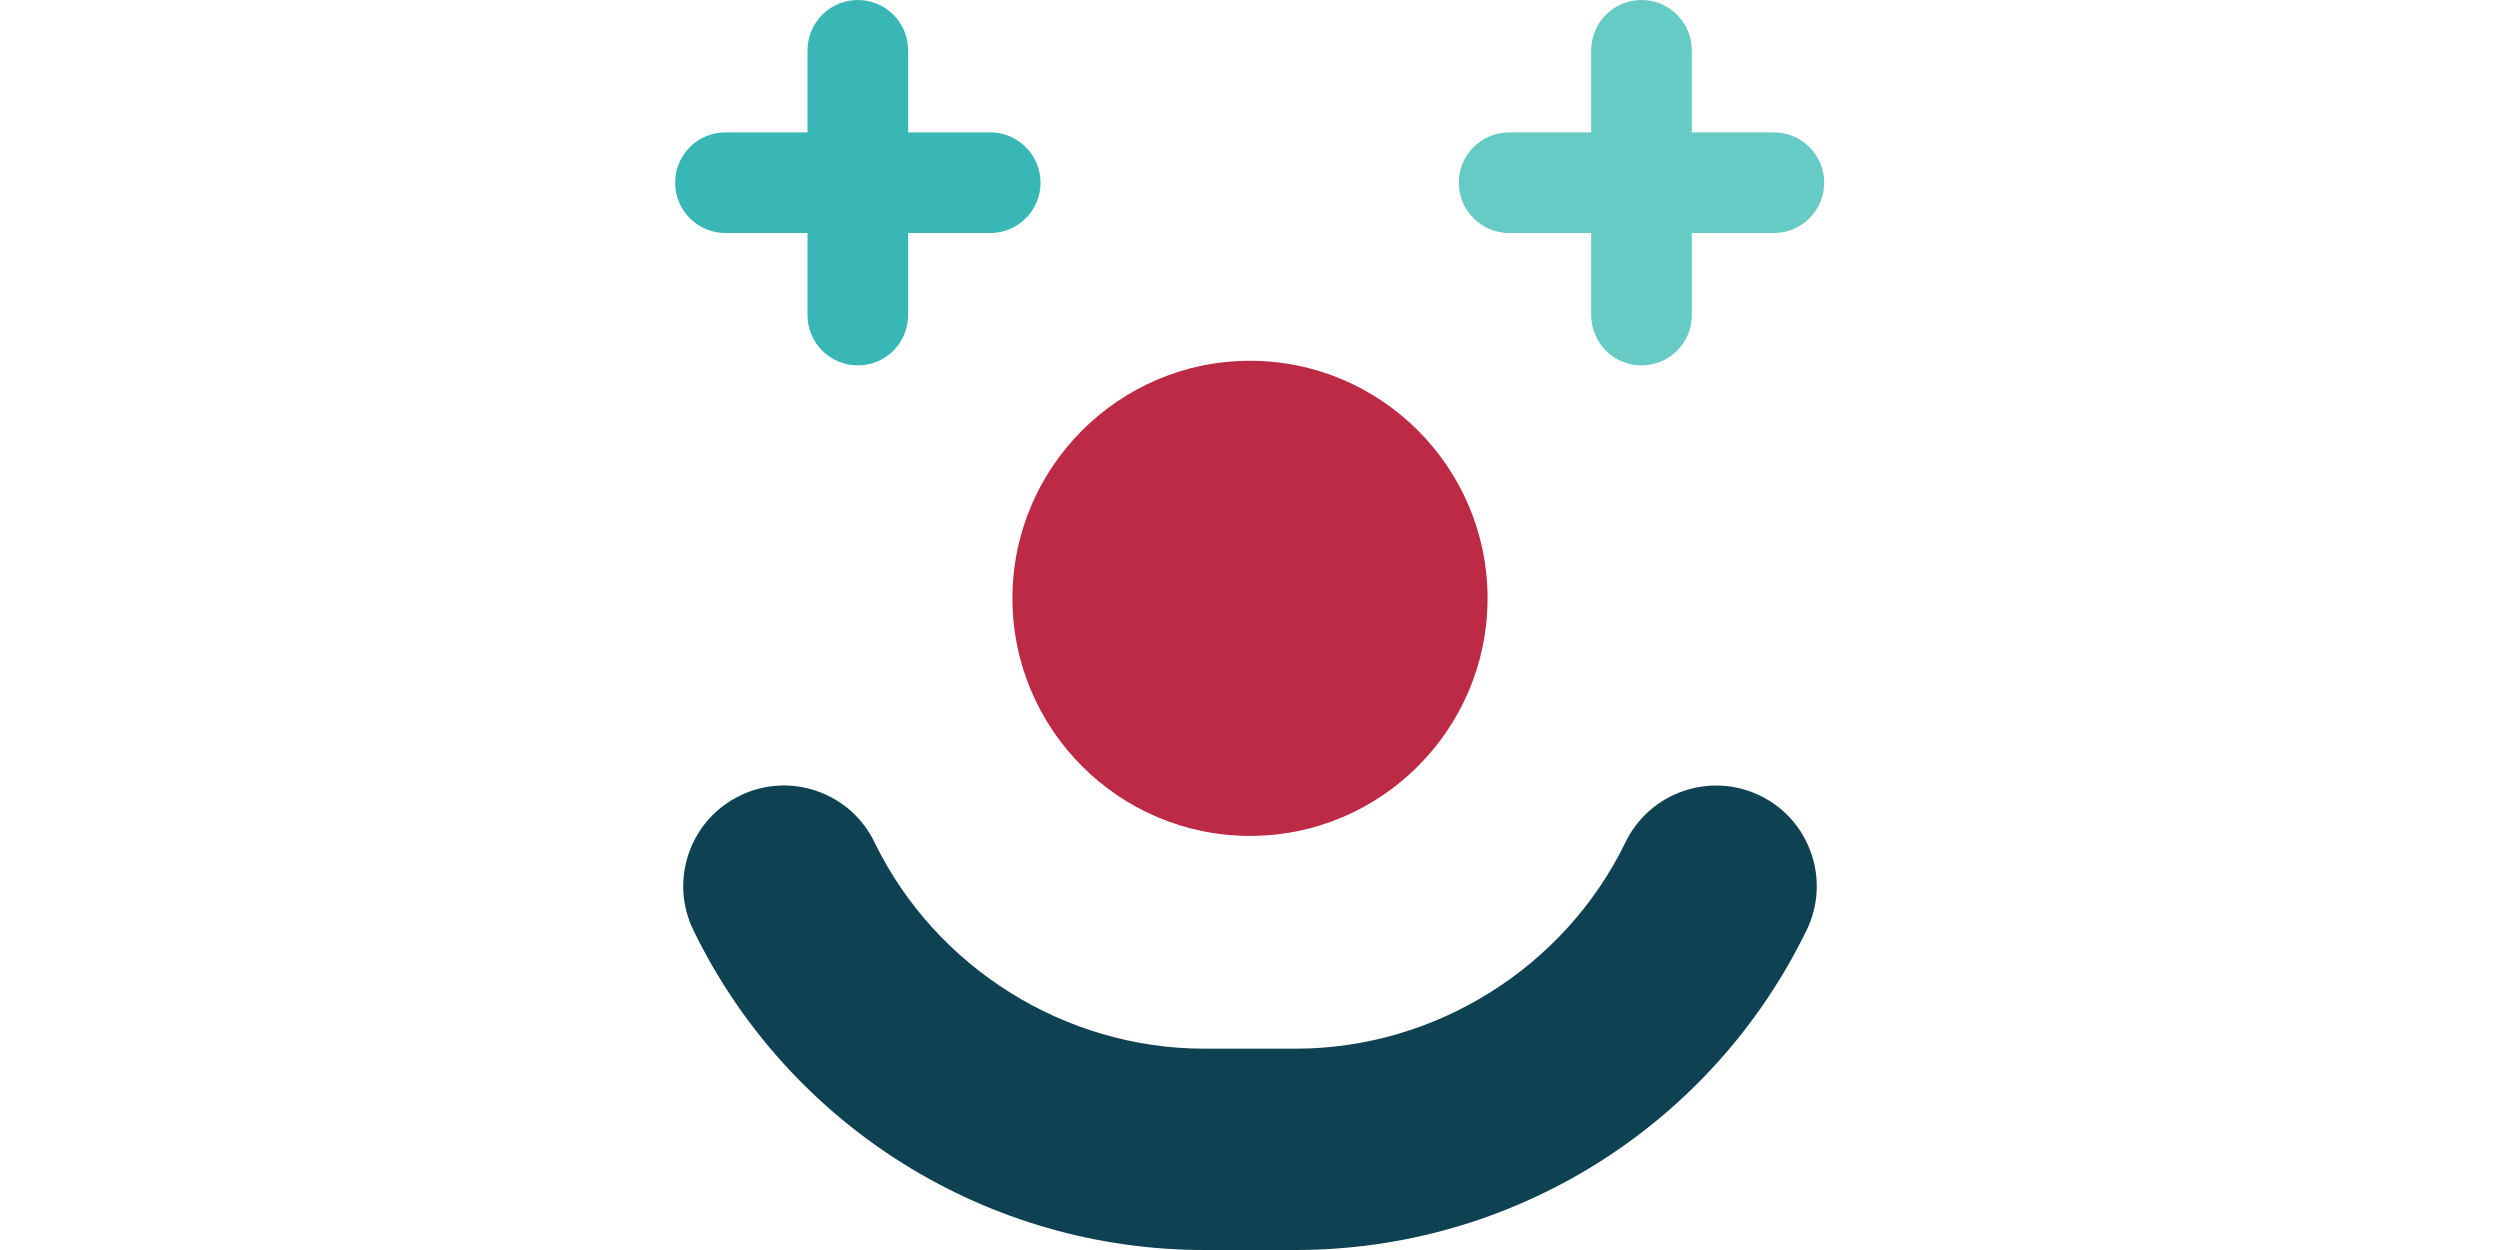
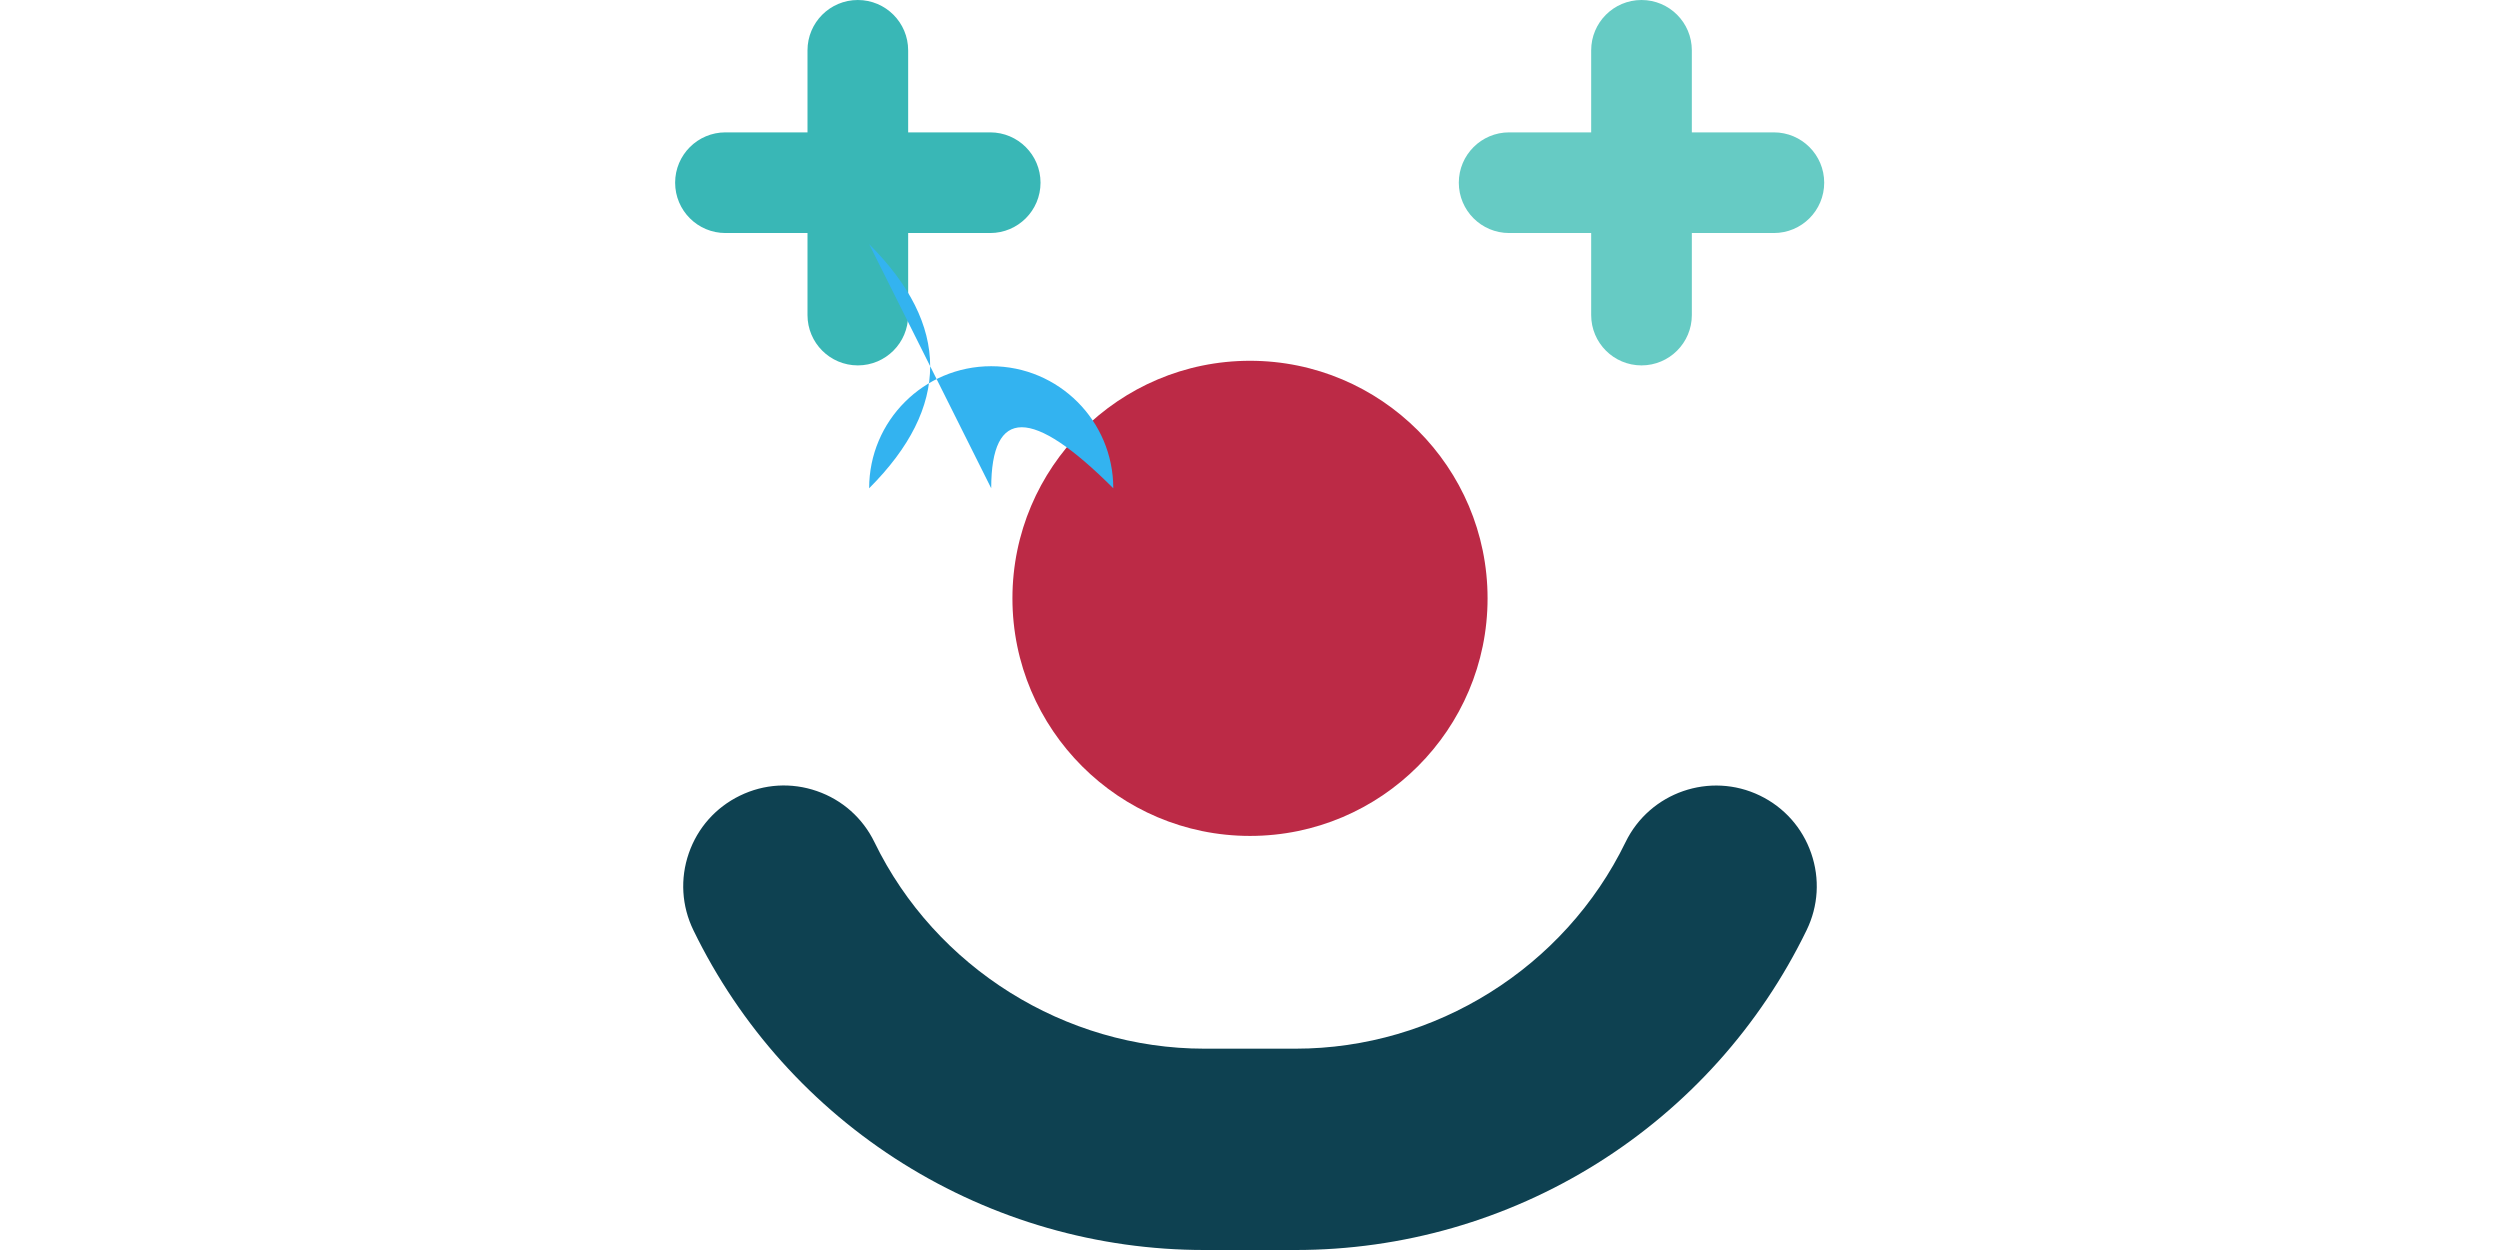
<svg xmlns="http://www.w3.org/2000/svg" height="200px" width="400px" version="1.1" id="Layer_1" viewBox="0 0 512 512" xml:space="preserve">
  <path style="fill:#BC2A46; cursor:pointer" d="M256,147.777c-53.656,0-97.308,43.652-97.308,97.308s43.652,97.308,97.308,97.308  s97.308-43.652,97.308-97.308S309.656,147.777,256,147.777z" />
  <path style="fill:#39B7B6;" d="M149.584,54.218h-33.601V20.616C115.983,9.23,106.753,0,95.367,0S74.751,9.23,74.751,20.616v33.602  H41.149c-11.385,0-20.616,9.23-20.616,20.616s9.23,20.616,20.616,20.616h33.602v33.601c0,11.385,9.23,20.616,20.616,20.616  c11.385,0,20.616-9.23,20.616-20.616V95.45h33.601c11.385,0,20.616-9.23,20.616-20.616S160.971,54.218,149.584,54.218z" />
  <path style="fill:#66CBC4;" d="M470.577,54.218h-33.601V20.616C436.976,9.23,427.746,0,416.361,0  c-11.385,0-20.616,9.23-20.616,20.616v33.602h-33.602c-11.385,0-20.616,9.23-20.616,20.616s9.23,20.616,20.616,20.616h33.602v33.601  c0,11.385,9.23,20.616,20.616,20.616c11.385,0,20.616-9.23,20.616-20.616V95.45h33.601c11.385,0,20.616-9.23,20.616-20.616  S481.963,54.218,470.577,54.218z" />
+   <path id="lagrima" style="fill:#33B3F0;" d="M150,200 q0,-50 50,0 a50,50 0 1,0 -100,0 q50,-50 0,-100" />
  <path style="fill:#0E4151;" d="M485.865,349.497c-3.602-10.408-11.042-18.791-20.951-23.602  c-20.449-9.93-45.169-1.373-55.099,19.072c-24.956,51.375-77.988,84.57-135.104,84.57h-37.423  c-57.115,0-110.147-33.196-135.105-84.571c-4.813-9.907-13.195-17.345-23.601-20.947c-10.41-3.604-21.598-2.937-31.501,1.877  c-9.907,4.812-17.346,13.194-20.948,23.601c-3.601,10.408-2.936,21.597,1.877,31.501c19.098,39.32,48.778,72.36,85.828,95.551  C150.888,499.741,193.577,512,237.286,512h37.423c43.711,0,86.398-12.26,123.449-35.451c37.049-23.191,66.729-56.232,85.828-95.55  C488.802,371.092,489.467,359.905,485.865,349.497z" />
</svg>
